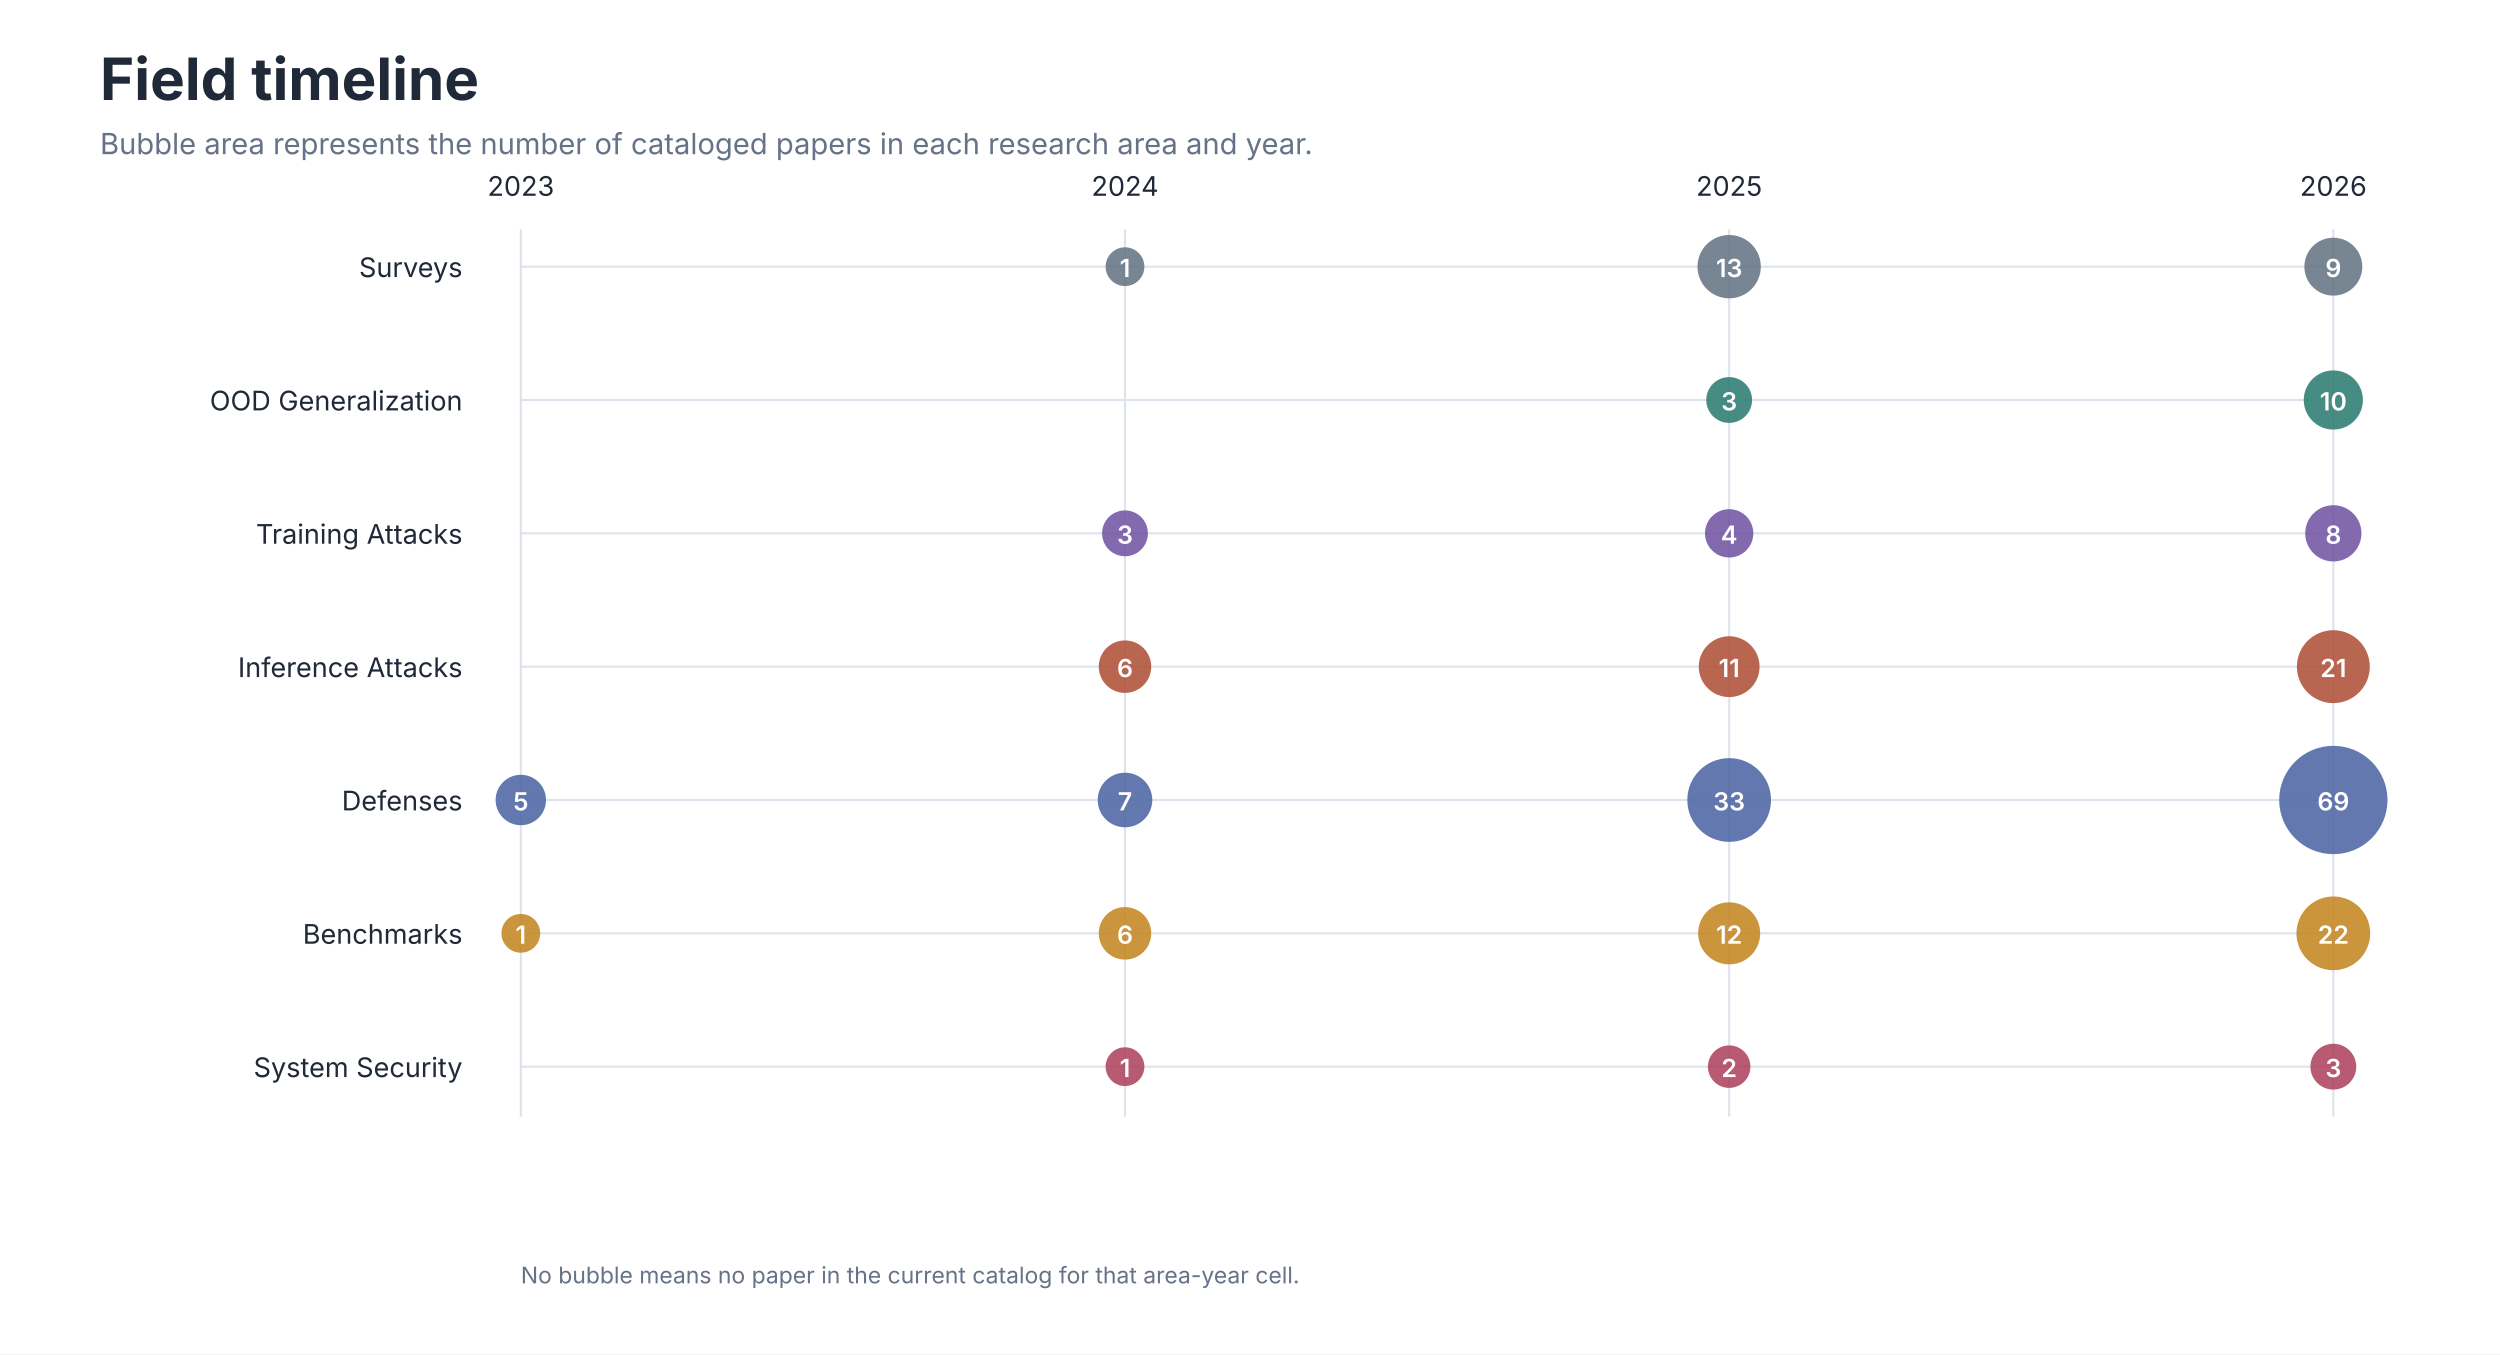
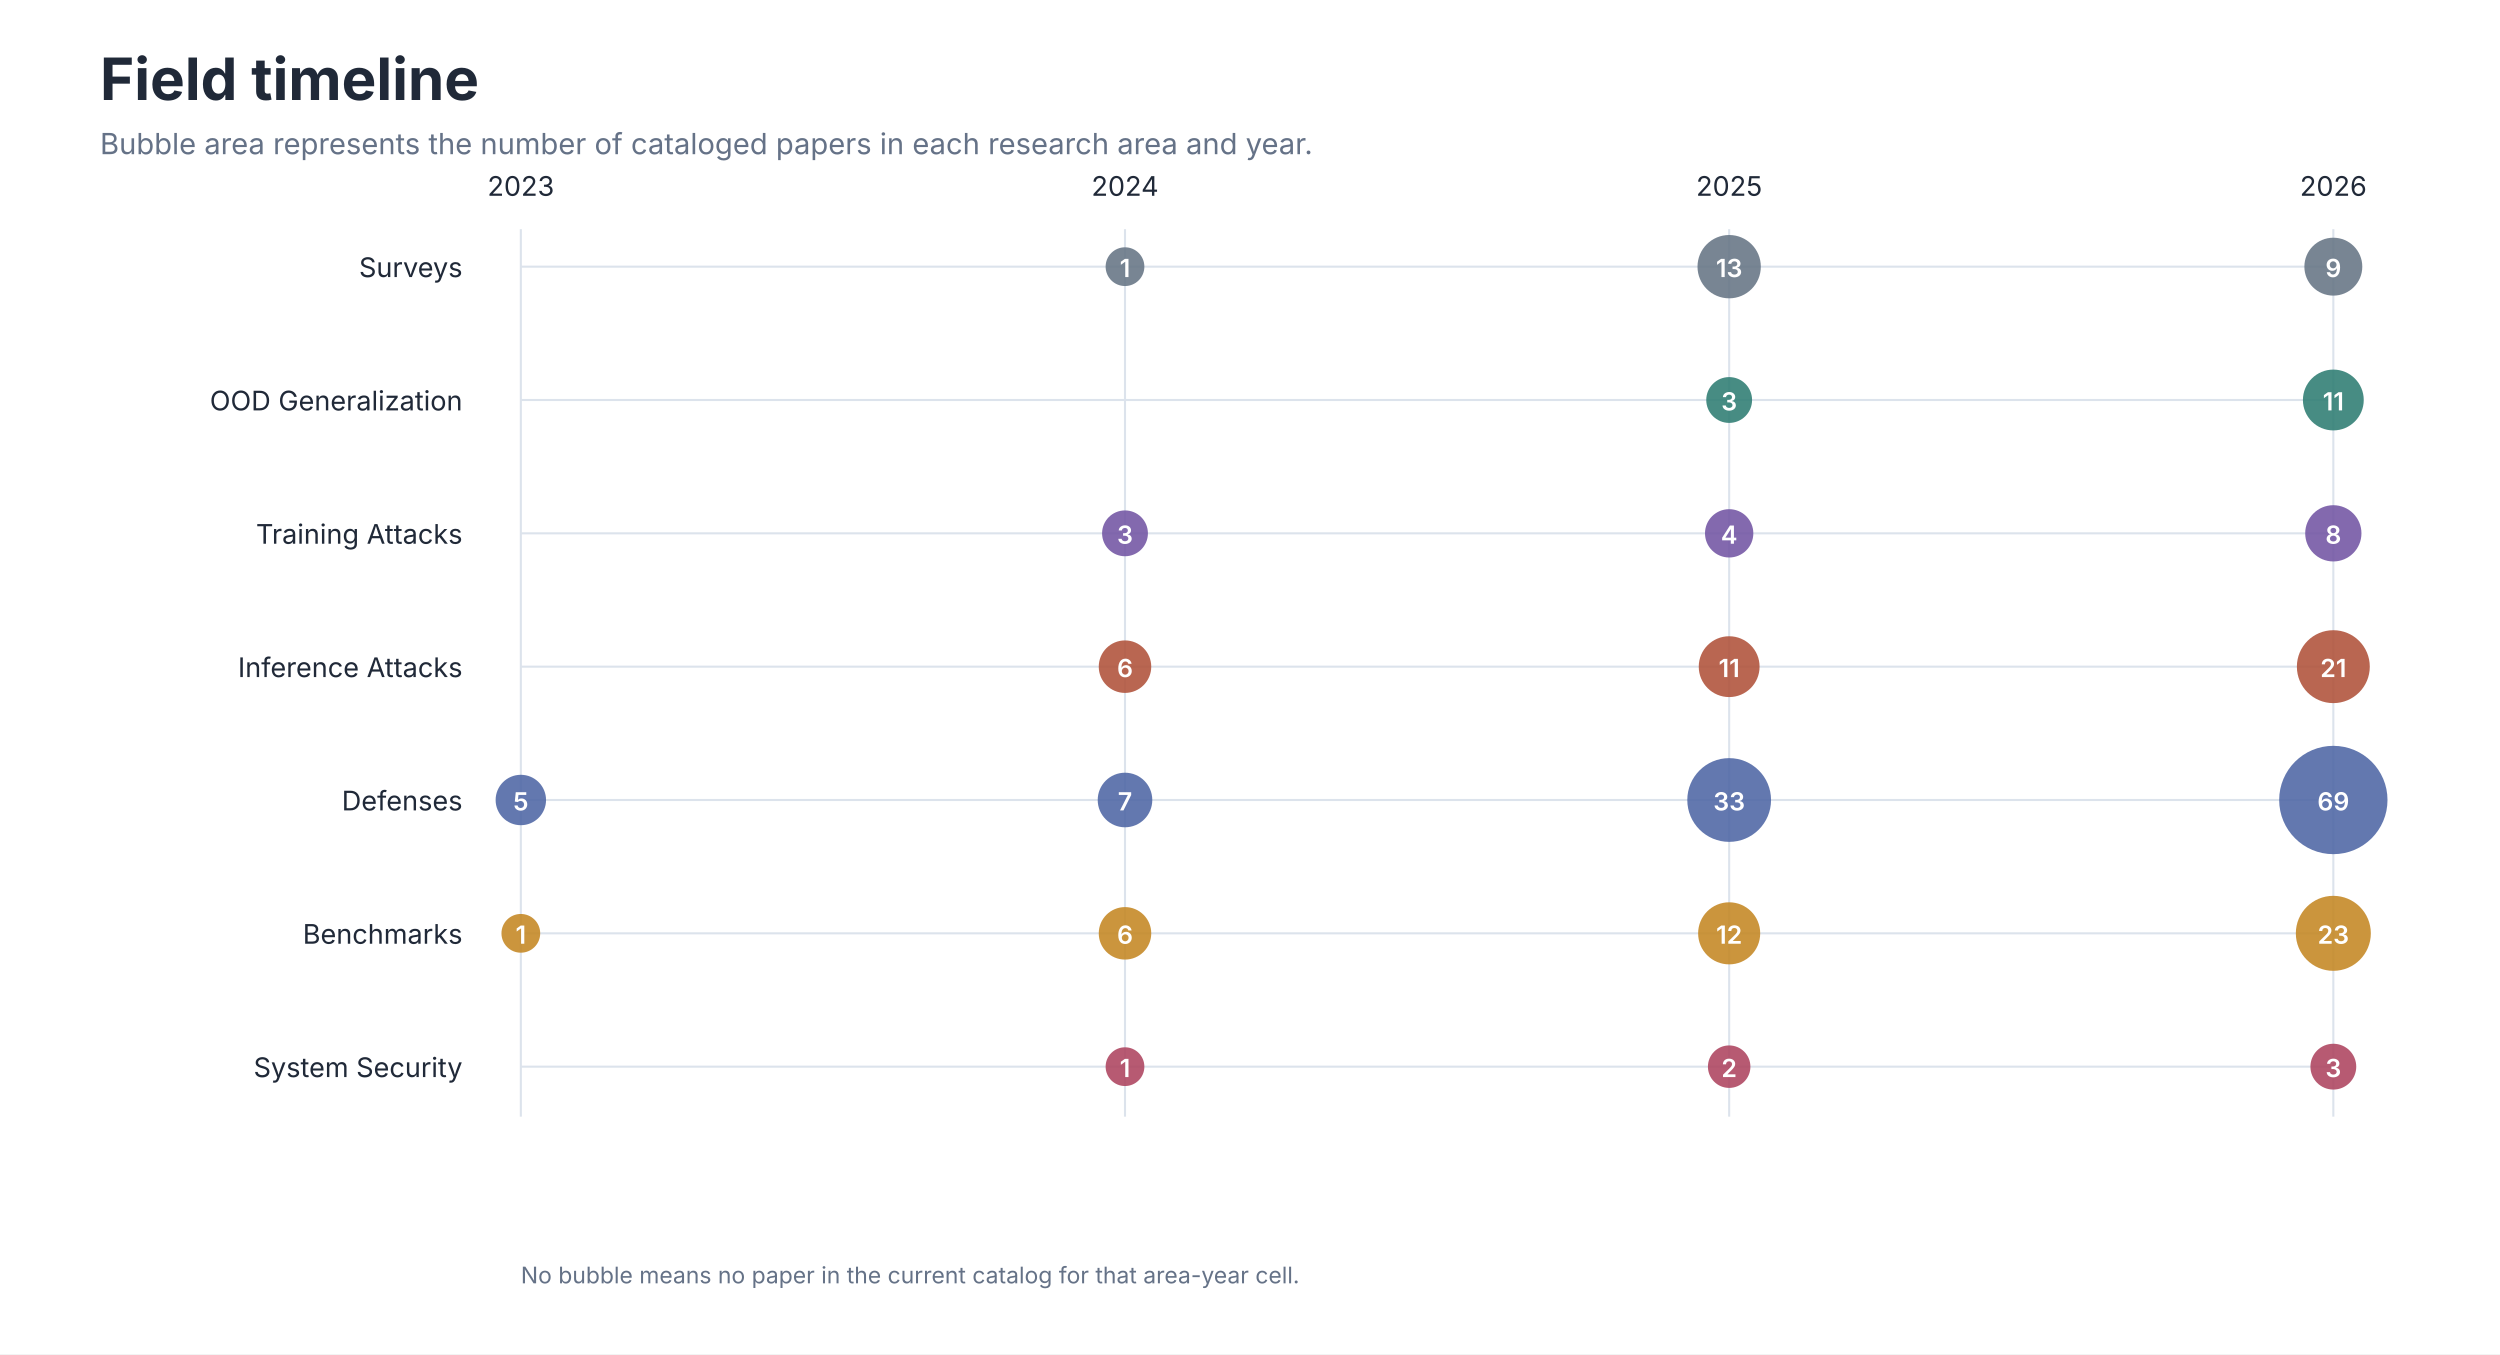
<svg xmlns="http://www.w3.org/2000/svg" role="img" aria-labelledby="title desc" viewBox="0 0 1200 650">
  <style>
text { font-family: -apple-system, BlinkMacSystemFont, 'Segoe UI', sans-serif; }
.title { font-size: 28px; font-weight: 650; fill: #202938; }
.subtitle { font-size: 14px; fill: #657287; }
.axis { font-size: 13px; fill: #657287; }
.label { font-size: 13px; fill: #202938; }
.small { font-size: 11px; fill: #657287; }
</style>
  <rect width="1200" height="650" fill="#FFFFFF" />
  <text class="title" x="48" y="48">Field timeline</text>
  <text class="subtitle" x="48" y="74">Bubble area represents the number of cataloged papers in each research area and year.</text>
  <line x1="250.0" y1="110" x2="250.0" y2="536" stroke="#DCE3EC" />
  <text class="label" x="250.0" y="94" text-anchor="middle">2023</text>
  <line x1="540.0" y1="110" x2="540.0" y2="536" stroke="#DCE3EC" />
  <text class="label" x="540.0" y="94" text-anchor="middle">2024</text>
  <line x1="830.0" y1="110" x2="830.0" y2="536" stroke="#DCE3EC" />
  <text class="label" x="830.0" y="94" text-anchor="middle">2025</text>
  <line x1="1120.0" y1="110" x2="1120.0" y2="536" stroke="#DCE3EC" />
  <text class="label" x="1120.0" y="94" text-anchor="middle">2026</text>
  <text class="label" x="222" y="133" text-anchor="end">Surveys</text>
  <line x1="250" y1="128" x2="1120" y2="128" stroke="#DCE3EC" />
  <circle cx="540.0" cy="128" r="9.3" fill="#667585" fill-opacity="0.88" />
  <text x="540.0" y="133" text-anchor="middle" font-size="12" font-weight="600" fill="#FFFFFF">1</text>
  <circle cx="830.0" cy="128" r="15.2" fill="#667585" fill-opacity="0.88" />
  <text x="830.0" y="133" text-anchor="middle" font-size="12" font-weight="600" fill="#FFFFFF">13</text>
  <circle cx="1120.0" cy="128" r="13.9" fill="#667585" fill-opacity="0.88" />
  <text x="1120.0" y="133" text-anchor="middle" font-size="12" font-weight="600" fill="#FFFFFF">9</text>
  <text class="label" x="222" y="197" text-anchor="end">OOD Generalization</text>
  <line x1="250" y1="192" x2="1120" y2="192" stroke="#DCE3EC" />
  <circle cx="830.0" cy="192" r="11.0" fill="#2F7D73" fill-opacity="0.88" />
  <text x="830.0" y="197" text-anchor="middle" font-size="12" font-weight="600" fill="#FFFFFF">3</text>
-   <circle cx="1120.0" cy="192" r="14.2" fill="#2F7D73" fill-opacity="0.88" />
-   <text x="1120.0" y="197" text-anchor="middle" font-size="12" font-weight="600" fill="#FFFFFF">10</text>
+   <circle cx="1120.0" cy="192" r="14.6" fill="#2F7D73" fill-opacity="0.88" />
+   <text x="1120.0" y="197" text-anchor="middle" font-size="12" font-weight="600" fill="#FFFFFF">11</text>
  <text class="label" x="222" y="261" text-anchor="end">Training Attacks</text>
  <line x1="250" y1="256" x2="1120" y2="256" stroke="#DCE3EC" />
  <circle cx="540.0" cy="256" r="11.0" fill="#7356A3" fill-opacity="0.88" />
  <text x="540.0" y="261" text-anchor="middle" font-size="12" font-weight="600" fill="#FFFFFF">3</text>
  <circle cx="830.0" cy="256" r="11.6" fill="#7356A3" fill-opacity="0.88" />
  <text x="830.0" y="261" text-anchor="middle" font-size="12" font-weight="600" fill="#FFFFFF">4</text>
  <circle cx="1120.0" cy="256" r="13.5" fill="#7356A3" fill-opacity="0.88" />
  <text x="1120.0" y="261" text-anchor="middle" font-size="12" font-weight="600" fill="#FFFFFF">8</text>
  <text class="label" x="222" y="325" text-anchor="end">Inference Attacks</text>
  <line x1="250" y1="320" x2="1120" y2="320" stroke="#DCE3EC" />
  <circle cx="540.0" cy="320" r="12.6" fill="#B0523A" fill-opacity="0.88" />
  <text x="540.0" y="325" text-anchor="middle" font-size="12" font-weight="600" fill="#FFFFFF">6</text>
  <circle cx="830.0" cy="320" r="14.6" fill="#B0523A" fill-opacity="0.88" />
  <text x="830.0" y="325" text-anchor="middle" font-size="12" font-weight="600" fill="#FFFFFF">11</text>
  <circle cx="1120.0" cy="320" r="17.5" fill="#B0523A" fill-opacity="0.88" />
  <text x="1120.0" y="325" text-anchor="middle" font-size="12" font-weight="600" fill="#FFFFFF">21</text>
  <text class="label" x="222" y="389" text-anchor="end">Defenses</text>
  <line x1="250" y1="384" x2="1120" y2="384" stroke="#DCE3EC" />
  <circle cx="250.0" cy="384" r="12.1" fill="#4F67A5" fill-opacity="0.88" />
  <text x="250.0" y="389" text-anchor="middle" font-size="12" font-weight="600" fill="#FFFFFF">5</text>
  <circle cx="540.0" cy="384" r="13.1" fill="#4F67A5" fill-opacity="0.88" />
  <text x="540.0" y="389" text-anchor="middle" font-size="12" font-weight="600" fill="#FFFFFF">7</text>
  <circle cx="830.0" cy="384" r="20.1" fill="#4F67A5" fill-opacity="0.88" />
  <text x="830.0" y="389" text-anchor="middle" font-size="12" font-weight="600" fill="#FFFFFF">33</text>
  <circle cx="1120.0" cy="384" r="26.0" fill="#4F67A5" fill-opacity="0.88" />
  <text x="1120.0" y="389" text-anchor="middle" font-size="12" font-weight="600" fill="#FFFFFF">69</text>
  <text class="label" x="222" y="453" text-anchor="end">Benchmarks</text>
  <line x1="250" y1="448" x2="1120" y2="448" stroke="#DCE3EC" />
  <circle cx="250.0" cy="448" r="9.3" fill="#C48724" fill-opacity="0.88" />
  <text x="250.0" y="453" text-anchor="middle" font-size="12" font-weight="600" fill="#FFFFFF">1</text>
  <circle cx="540.0" cy="448" r="12.6" fill="#C48724" fill-opacity="0.88" />
  <text x="540.0" y="453" text-anchor="middle" font-size="12" font-weight="600" fill="#FFFFFF">6</text>
  <circle cx="830.0" cy="448" r="14.9" fill="#C48724" fill-opacity="0.88" />
  <text x="830.0" y="453" text-anchor="middle" font-size="12" font-weight="600" fill="#FFFFFF">12</text>
-   <circle cx="1120.0" cy="448" r="17.7" fill="#C48724" fill-opacity="0.88" />
-   <text x="1120.0" y="453" text-anchor="middle" font-size="12" font-weight="600" fill="#FFFFFF">22</text>
+   <circle cx="1120.0" cy="448" r="18.0" fill="#C48724" fill-opacity="0.88" />
+   <text x="1120.0" y="453" text-anchor="middle" font-size="12" font-weight="600" fill="#FFFFFF">23</text>
  <text class="label" x="222" y="517" text-anchor="end">System Security</text>
  <line x1="250" y1="512" x2="1120" y2="512" stroke="#DCE3EC" />
  <circle cx="540.0" cy="512" r="9.3" fill="#AE4560" fill-opacity="0.88" />
  <text x="540.0" y="517" text-anchor="middle" font-size="12" font-weight="600" fill="#FFFFFF">1</text>
  <circle cx="830.0" cy="512" r="10.2" fill="#AE4560" fill-opacity="0.88" />
  <text x="830.0" y="517" text-anchor="middle" font-size="12" font-weight="600" fill="#FFFFFF">2</text>
  <circle cx="1120.0" cy="512" r="11.0" fill="#AE4560" fill-opacity="0.88" />
  <text x="1120.0" y="517" text-anchor="middle" font-size="12" font-weight="600" fill="#FFFFFF">3</text>
  <text class="small" x="250" y="616">No bubble means no paper in the current catalog for that area-year cell.</text>
</svg>
